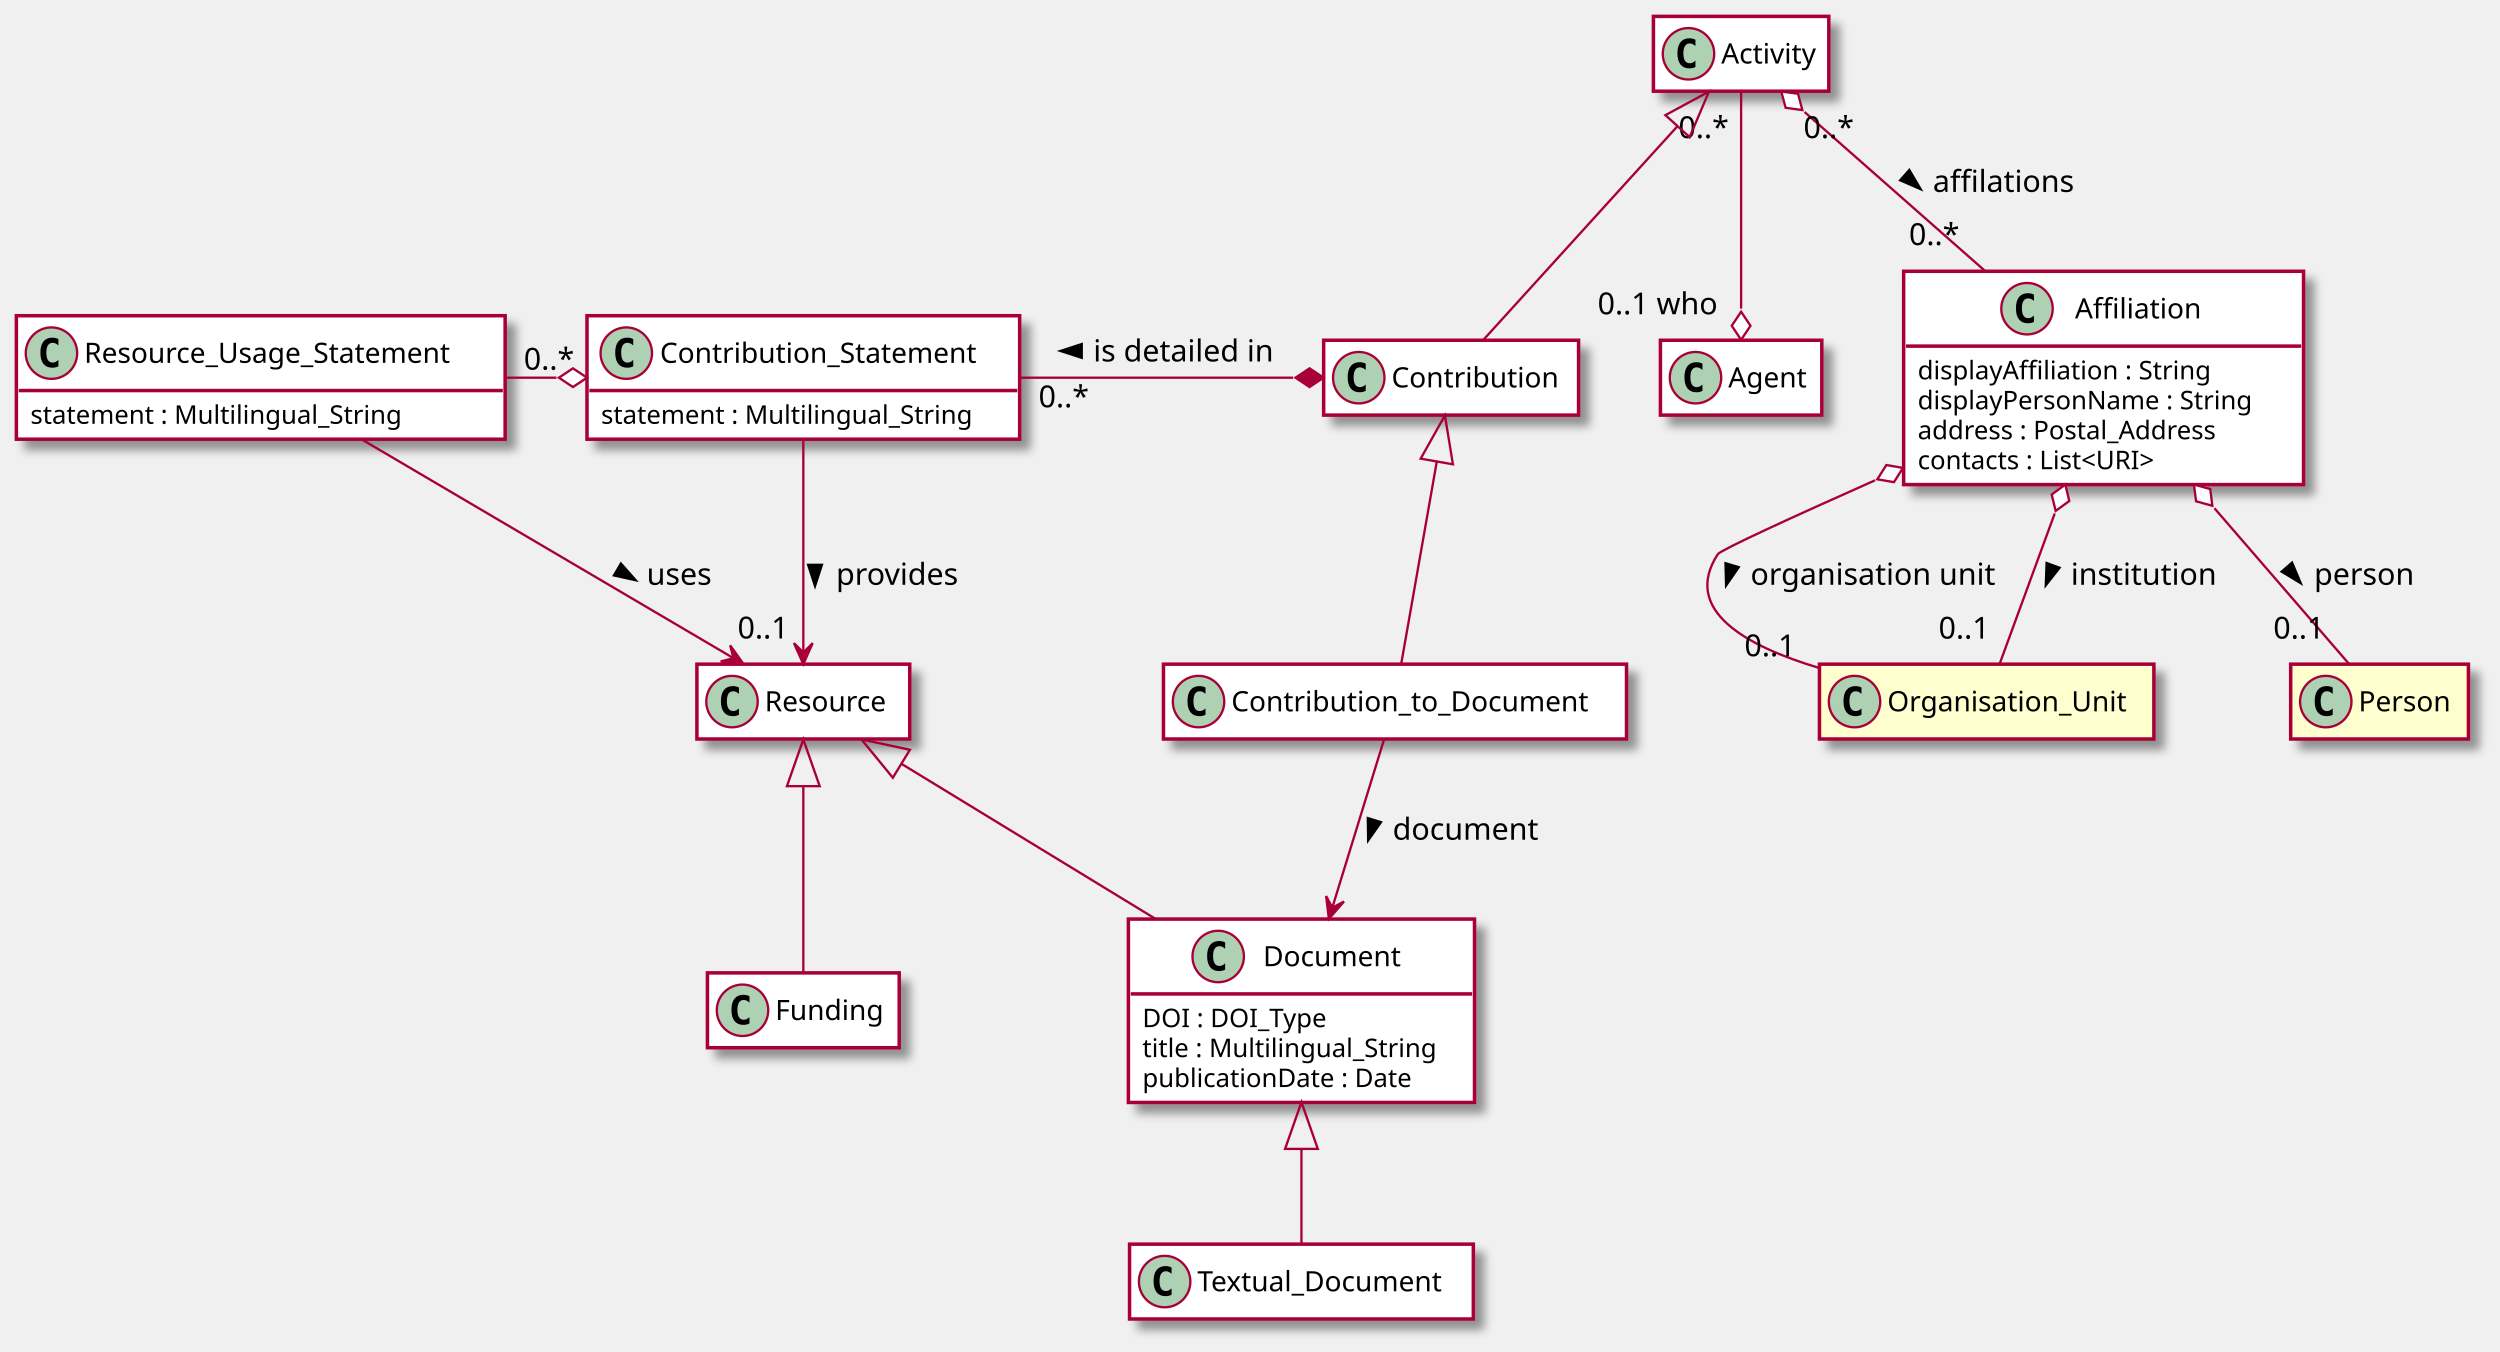
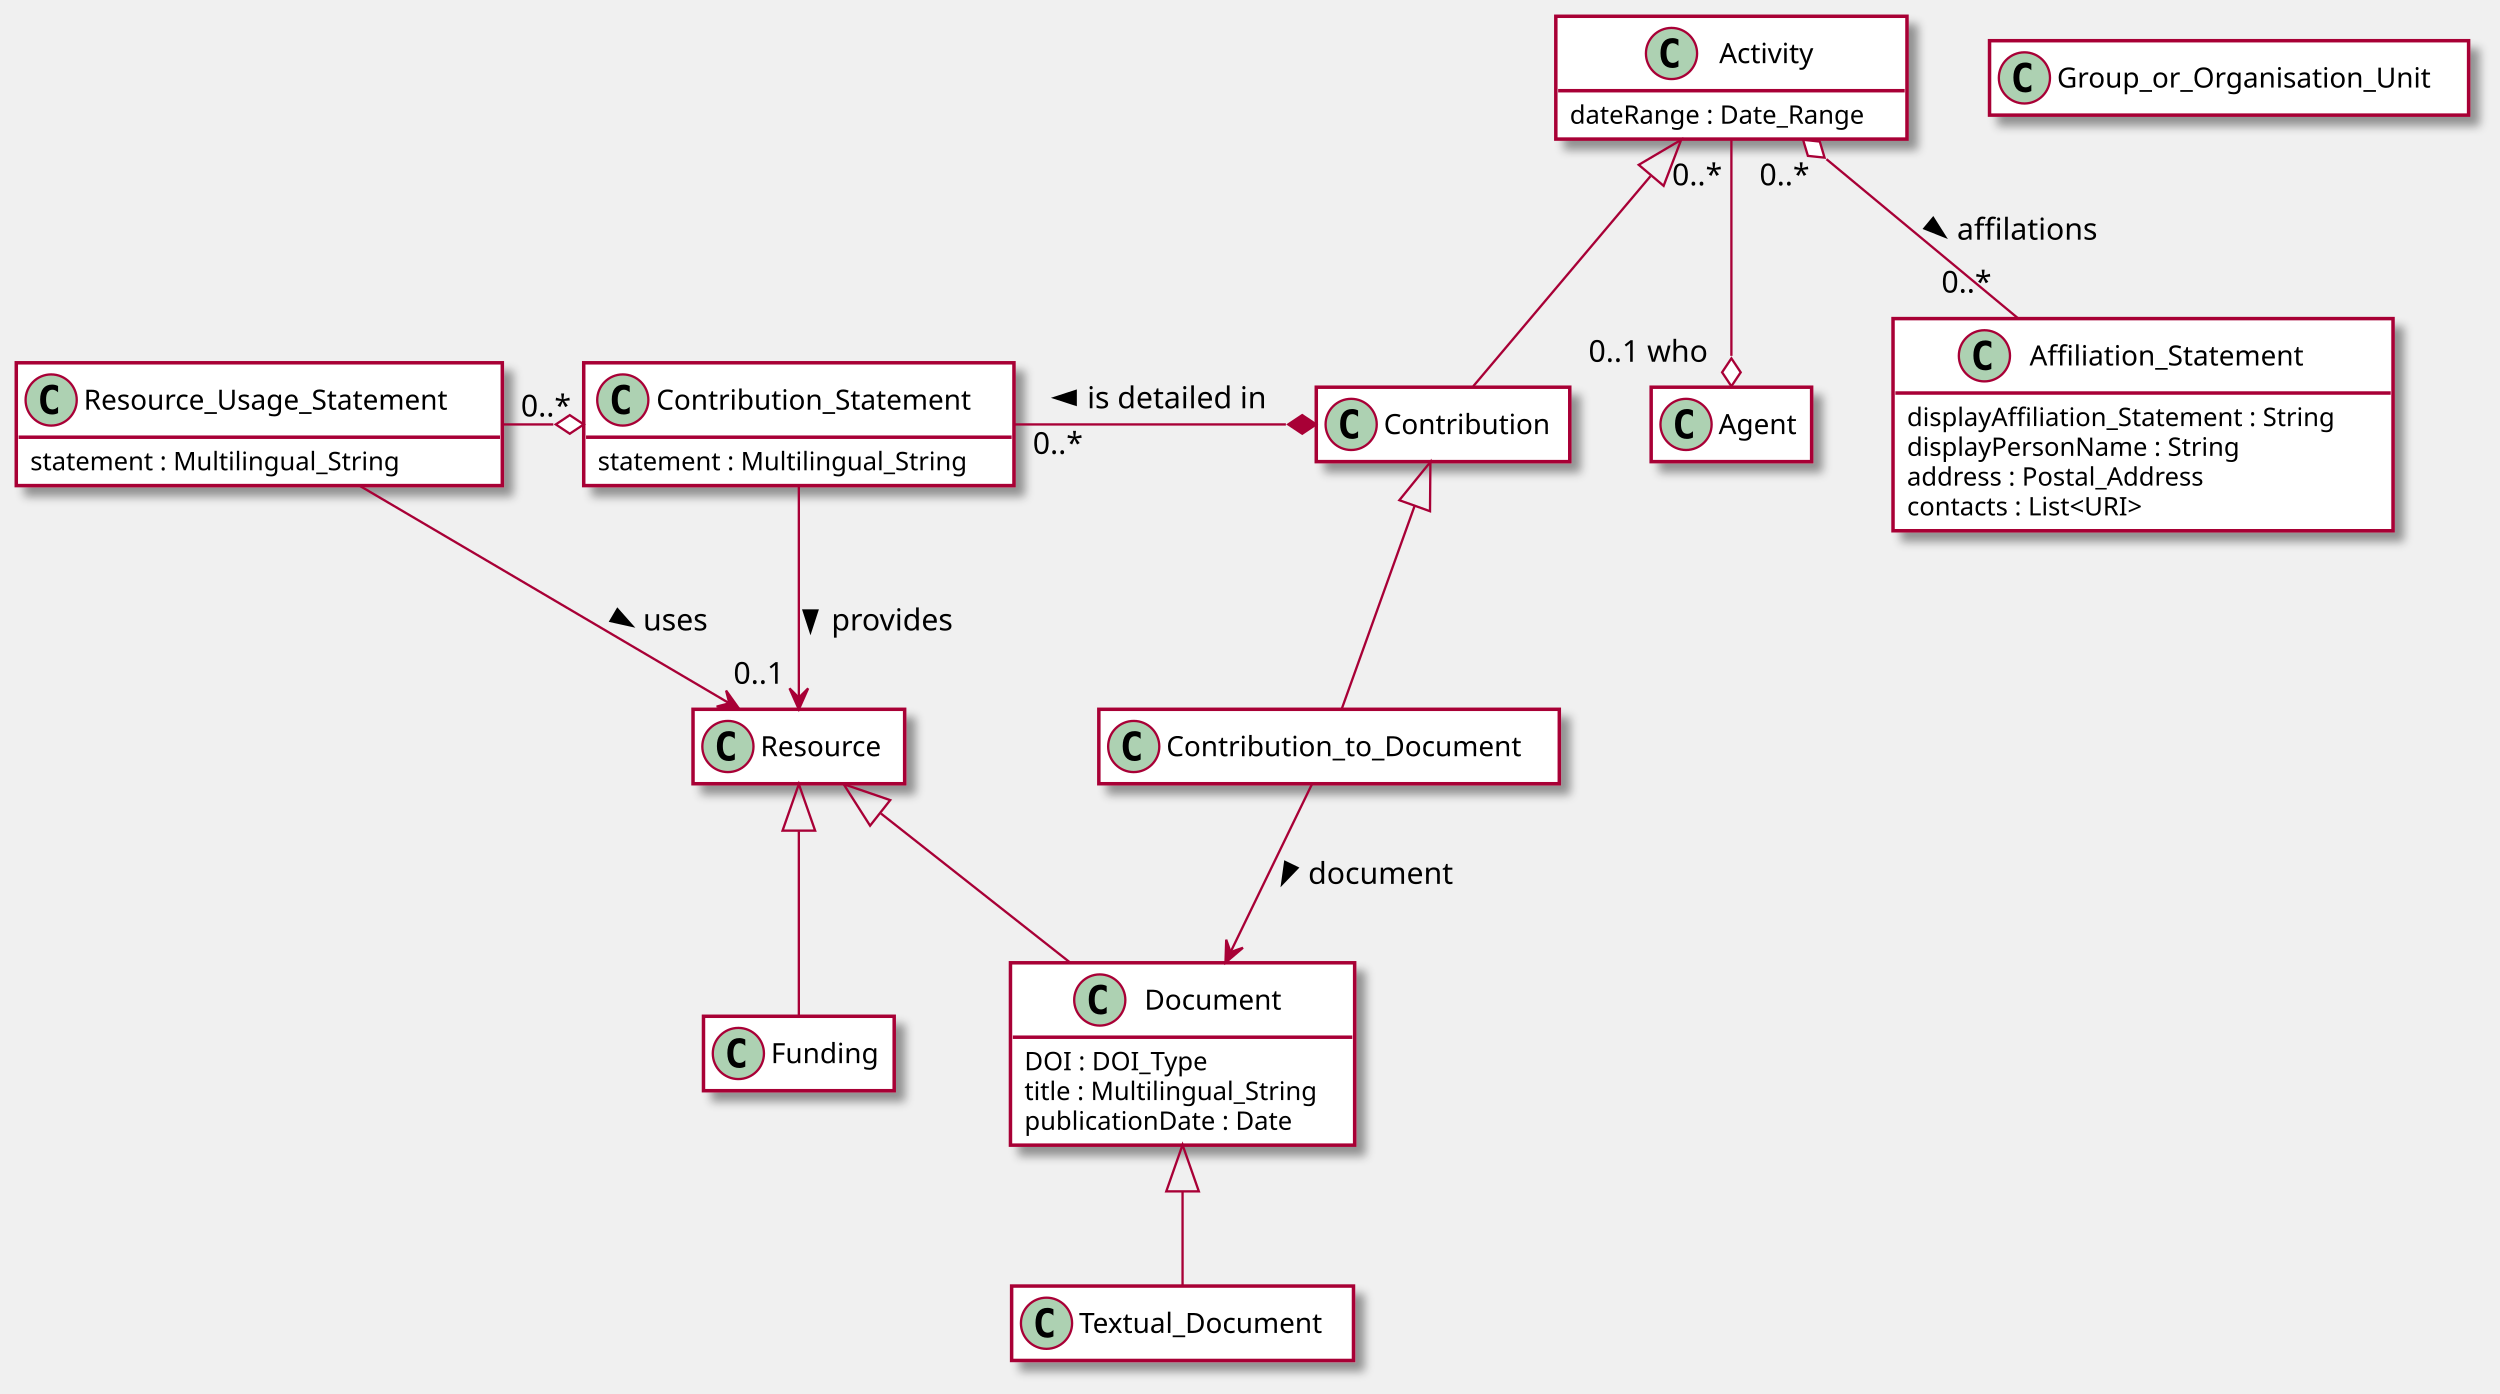
- <svg xmlns="http://www.w3.org/2000/svg" contentScriptType="application/ecmascript" contentStyleType="text/css" height="578px" preserveAspectRatio="none" style="width:1069px;height:578px;background:#FFFFFF;" version="1.1" viewBox="0 0 1069 578" width="1069px" zoomAndPan="magnify">
+ <svg xmlns="http://www.w3.org/2000/svg" contentScriptType="application/ecmascript" contentStyleType="text/css" height="599px" preserveAspectRatio="none" style="width:1075px;height:599px;background:#FFFFFF;" version="1.1" viewBox="0 0 1075 599" width="1075px" zoomAndPan="magnify">
  <defs>
-     <filter height="300%" id="f14zhiqucneotu" width="300%" x="-1" y="-1">
+     <filter height="300%" id="f16bsd3zdedjfv" width="300%" x="-1" y="-1">
      <feGaussianBlur result="blurOut" stdDeviation="2.0" />
      <feColorMatrix in="blurOut" result="blurOut2" type="matrix" values="0 0 0 0 0 0 0 0 0 0 0 0 0 0 0 0 0 0 .4 0" />
      <feOffset dx="4.0" dy="4.0" in="blurOut2" result="blurOut3" />
      <feBlend in="SourceGraphic" in2="blurOut3" mode="normal" />
    </filter>
  </defs>
  <g>
-     <rect codeLine="23" fill="#FFFFFF" filter="url(#f14zhiqucneotu)" height="32" id="Agent" style="stroke:#A80036;stroke-width:1.5;" width="69" x="710" y="145.5" />
-     <ellipse cx="725" cy="161.5" fill="#ADD1B2" rx="11" ry="11" style="stroke:#A80036;stroke-width:1.0;" />
-     <path d="M727.969,167.141 Q727.391,167.438 726.75,167.578 Q726.109,167.734 725.406,167.734 Q722.906,167.734 721.578,166.094 Q720.266,164.438 720.266,161.312 Q720.266,158.188 721.578,156.531 Q722.906,154.875 725.406,154.875 Q726.109,154.875 726.75,155.031 Q727.406,155.188 727.969,155.484 L727.969,158.203 Q727.344,157.625 726.75,157.359 Q726.156,157.078 725.531,157.078 Q724.188,157.078 723.5,158.156 Q722.812,159.219 722.812,161.312 Q722.812,163.406 723.5,164.484 Q724.188,165.547 725.531,165.547 Q726.156,165.547 726.75,165.281 Q727.344,165 727.969,164.422 L727.969,167.141 Z " fill="#000000" />
-     <text fill="#000000" font-family="sans-serif" font-size="12" lengthAdjust="spacing" textLength="37" x="739" y="165.654">Agent</text>
-     <rect codeLine="52" fill="#FFFFFF" filter="url(#f14zhiqucneotu)" height="32" id="Activity" style="stroke:#A80036;stroke-width:1.5;" width="75" x="707" y="7" />
-     <ellipse cx="722" cy="23" fill="#ADD1B2" rx="11" ry="11" style="stroke:#A80036;stroke-width:1.0;" />
-     <path d="M724.969,28.641 Q724.391,28.938 723.75,29.078 Q723.109,29.234 722.406,29.234 Q719.906,29.234 718.578,27.594 Q717.266,25.938 717.266,22.812 Q717.266,19.688 718.578,18.031 Q719.906,16.375 722.406,16.375 Q723.109,16.375 723.75,16.531 Q724.406,16.688 724.969,16.984 L724.969,19.703 Q724.344,19.125 723.75,18.859 Q723.156,18.578 722.531,18.578 Q721.188,18.578 720.5,19.656 Q719.812,20.719 719.812,22.812 Q719.812,24.906 720.5,25.984 Q721.188,27.047 722.531,27.047 Q723.156,27.047 723.75,26.781 Q724.344,26.5 724.969,25.922 L724.969,28.641 Z " fill="#000000" />
-     <text fill="#000000" font-family="sans-serif" font-size="12" lengthAdjust="spacing" textLength="43" x="736" y="27.154">Activity</text>
-     <rect codeLine="88" fill="#FFFFFF" filter="url(#f14zhiqucneotu)" height="32" id="Contribution" style="stroke:#A80036;stroke-width:1.5;" width="109" x="566" y="145.5" />
-     <ellipse cx="581" cy="161.5" fill="#ADD1B2" rx="11" ry="11" style="stroke:#A80036;stroke-width:1.0;" />
-     <path d="M583.969,167.141 Q583.391,167.438 582.75,167.578 Q582.109,167.734 581.406,167.734 Q578.906,167.734 577.578,166.094 Q576.266,164.438 576.266,161.312 Q576.266,158.188 577.578,156.531 Q578.906,154.875 581.406,154.875 Q582.109,154.875 582.75,155.031 Q583.406,155.188 583.969,155.484 L583.969,158.203 Q583.344,157.625 582.75,157.359 Q582.156,157.078 581.531,157.078 Q580.188,157.078 579.5,158.156 Q578.812,159.219 578.812,161.312 Q578.812,163.406 579.5,164.484 Q580.188,165.547 581.531,165.547 Q582.156,165.547 582.75,165.281 Q583.344,165 583.969,164.422 L583.969,167.141 Z " fill="#000000" />
-     <text fill="#000000" font-family="sans-serif" font-size="12" lengthAdjust="spacing" textLength="77" x="595" y="165.654">Contribution</text>
-     <rect codeLine="94" fill="#FFFFFF" filter="url(#f14zhiqucneotu)" height="52.805" id="Contribution_Statement" style="stroke:#A80036;stroke-width:1.5;" width="185" x="251" y="135" />
-     <ellipse cx="267.8" cy="151" fill="#ADD1B2" rx="11" ry="11" style="stroke:#A80036;stroke-width:1.0;" />
-     <path d="M270.769,156.641 Q270.191,156.938 269.55,157.078 Q268.909,157.234 268.206,157.234 Q265.706,157.234 264.378,155.594 Q263.066,153.938 263.066,150.812 Q263.066,147.688 264.378,146.031 Q265.706,144.375 268.206,144.375 Q268.909,144.375 269.55,144.531 Q270.206,144.688 270.769,144.984 L270.769,147.703 Q270.144,147.125 269.55,146.859 Q268.956,146.578 268.331,146.578 Q266.988,146.578 266.3,147.656 Q265.613,148.719 265.613,150.812 Q265.613,152.906 266.3,153.984 Q266.988,155.047 268.331,155.047 Q268.956,155.047 269.55,154.781 Q270.144,154.5 270.769,153.922 L270.769,156.641 Z " fill="#000000" />
-     <text fill="#000000" font-family="sans-serif" font-size="12" lengthAdjust="spacing" textLength="149" x="282.2" y="155.154">Contribution_Statement</text>
-     <line style="stroke:#A80036;stroke-width:1.5;" x1="252" x2="435" y1="167" y2="167" />
-     <text fill="#000000" font-family="sans-serif" font-size="11" lengthAdjust="spacing" textLength="173" x="257" y="181.21">statement : Multilingual_String</text>
-     <rect codeLine="98" fill="#FFFFFF" filter="url(#f14zhiqucneotu)" height="52.805" id="Resource_Usage_Statement" style="stroke:#A80036;stroke-width:1.5;" width="209" x="7" y="135" />
-     <ellipse cx="22" cy="151" fill="#ADD1B2" rx="11" ry="11" style="stroke:#A80036;stroke-width:1.0;" />
-     <path d="M24.969,156.641 Q24.391,156.938 23.75,157.078 Q23.109,157.234 22.406,157.234 Q19.906,157.234 18.578,155.594 Q17.266,153.938 17.266,150.812 Q17.266,147.688 18.578,146.031 Q19.906,144.375 22.406,144.375 Q23.109,144.375 23.75,144.531 Q24.406,144.688 24.969,144.984 L24.969,147.703 Q24.344,147.125 23.75,146.859 Q23.156,146.578 22.531,146.578 Q21.188,146.578 20.5,147.656 Q19.812,148.719 19.812,150.812 Q19.812,152.906 20.5,153.984 Q21.188,155.047 22.531,155.047 Q23.156,155.047 23.75,154.781 Q24.344,154.5 24.969,153.922 L24.969,156.641 Z " fill="#000000" />
-     <text fill="#000000" font-family="sans-serif" font-size="12" lengthAdjust="spacing" textLength="177" x="36" y="155.154">Resource_Usage_Statement</text>
-     <line style="stroke:#A80036;stroke-width:1.5;" x1="8" x2="215" y1="167" y2="167" />
-     <text fill="#000000" font-family="sans-serif" font-size="11" lengthAdjust="spacing" textLength="173" x="13" y="181.21">statement : Multilingual_String</text>
-     <rect codeLine="102" fill="#FFFFFF" filter="url(#f14zhiqucneotu)" height="32" id="Resource" style="stroke:#A80036;stroke-width:1.5;" width="91" x="298" y="284" />
-     <ellipse cx="313" cy="300" fill="#ADD1B2" rx="11" ry="11" style="stroke:#A80036;stroke-width:1.0;" />
-     <path d="M315.969,305.641 Q315.391,305.938 314.75,306.078 Q314.109,306.234 313.406,306.234 Q310.906,306.234 309.578,304.594 Q308.266,302.938 308.266,299.812 Q308.266,296.688 309.578,295.031 Q310.906,293.375 313.406,293.375 Q314.109,293.375 314.75,293.531 Q315.406,293.688 315.969,293.984 L315.969,296.703 Q315.344,296.125 314.75,295.859 Q314.156,295.578 313.531,295.578 Q312.188,295.578 311.5,296.656 Q310.812,297.719 310.812,299.812 Q310.812,301.906 311.5,302.984 Q312.188,304.047 313.531,304.047 Q314.156,304.047 314.75,303.781 Q315.344,303.5 315.969,302.922 L315.969,305.641 Z " fill="#000000" />
-     <text fill="#000000" font-family="sans-serif" font-size="12" lengthAdjust="spacing" textLength="59" x="327" y="304.154">Resource</text>
-     <rect codeLine="105" fill="#FFFFFF" filter="url(#f14zhiqucneotu)" height="32" id="Funding" style="stroke:#A80036;stroke-width:1.5;" width="82" x="302.5" y="416" />
-     <ellipse cx="317.5" cy="432" fill="#ADD1B2" rx="11" ry="11" style="stroke:#A80036;stroke-width:1.0;" />
-     <path d="M320.469,437.641 Q319.891,437.938 319.25,438.078 Q318.609,438.234 317.906,438.234 Q315.406,438.234 314.078,436.594 Q312.766,434.938 312.766,431.812 Q312.766,428.688 314.078,427.031 Q315.406,425.375 317.906,425.375 Q318.609,425.375 319.25,425.531 Q319.906,425.688 320.469,425.984 L320.469,428.703 Q319.844,428.125 319.25,427.859 Q318.656,427.578 318.031,427.578 Q316.688,427.578 316,428.656 Q315.312,429.719 315.312,431.812 Q315.312,433.906 316,434.984 Q316.688,436.047 318.031,436.047 Q318.656,436.047 319.25,435.781 Q319.844,435.5 320.469,434.922 L320.469,437.641 Z " fill="#000000" />
-     <text fill="#000000" font-family="sans-serif" font-size="12" lengthAdjust="spacing" textLength="50" x="331.5" y="436.154">Funding</text>
-     <rect codeLine="111" fill="#FFFFFF" filter="url(#f14zhiqucneotu)" height="32" id="Contribution_to_Document" style="stroke:#A80036;stroke-width:1.5;" width="198" x="497.5" y="284" />
-     <ellipse cx="512.5" cy="300" fill="#ADD1B2" rx="11" ry="11" style="stroke:#A80036;stroke-width:1.0;" />
-     <path d="M515.469,305.641 Q514.891,305.938 514.25,306.078 Q513.609,306.234 512.906,306.234 Q510.406,306.234 509.078,304.594 Q507.766,302.938 507.766,299.812 Q507.766,296.688 509.078,295.031 Q510.406,293.375 512.906,293.375 Q513.609,293.375 514.25,293.531 Q514.906,293.688 515.469,293.984 L515.469,296.703 Q514.844,296.125 514.25,295.859 Q513.656,295.578 513.031,295.578 Q511.688,295.578 511,296.656 Q510.312,297.719 510.312,299.812 Q510.312,301.906 511,302.984 Q511.688,304.047 513.031,304.047 Q513.656,304.047 514.25,303.781 Q514.844,303.5 515.469,302.922 L515.469,305.641 Z " fill="#000000" />
-     <text fill="#000000" font-family="sans-serif" font-size="12" lengthAdjust="spacing" textLength="166" x="526.5" y="304.154">Contribution_to_Document</text>
-     <rect codeLine="8" fill="#FFFFFF" filter="url(#f14zhiqucneotu)" height="78.414" id="Document" style="stroke:#A80036;stroke-width:1.5;" width="148" x="482.5" y="393" />
-     <ellipse cx="520.9" cy="409" fill="#ADD1B2" rx="11" ry="11" style="stroke:#A80036;stroke-width:1.0;" />
-     <path d="M523.869,414.641 Q523.291,414.938 522.65,415.078 Q522.009,415.234 521.306,415.234 Q518.806,415.234 517.478,413.594 Q516.166,411.938 516.166,408.812 Q516.166,405.688 517.478,404.031 Q518.806,402.375 521.306,402.375 Q522.009,402.375 522.65,402.531 Q523.306,402.688 523.869,402.984 L523.869,405.703 Q523.244,405.125 522.65,404.859 Q522.056,404.578 521.431,404.578 Q520.087,404.578 519.4,405.656 Q518.712,406.719 518.712,408.812 Q518.712,410.906 519.4,411.984 Q520.087,413.047 521.431,413.047 Q522.056,413.047 522.65,412.781 Q523.244,412.5 523.869,411.922 L523.869,414.641 Z " fill="#000000" />
-     <text fill="#000000" font-family="sans-serif" font-size="12" lengthAdjust="spacing" textLength="64" x="540.1" y="413.154">Document</text>
-     <line style="stroke:#A80036;stroke-width:1.5;" x1="483.5" x2="629.5" y1="425" y2="425" />
-     <text fill="#000000" font-family="sans-serif" font-size="11" lengthAdjust="spacing" textLength="85" x="488.5" y="439.21">DOI : DOI_Type</text>
-     <text fill="#000000" font-family="sans-serif" font-size="11" lengthAdjust="spacing" textLength="136" x="488.5" y="452.015">title : Multilingual_String</text>
-     <text fill="#000000" font-family="sans-serif" font-size="11" lengthAdjust="spacing" textLength="125" x="488.5" y="464.82">publicationDate : Date</text>
-     <rect codeLine="135" fill="#FFFFFF" filter="url(#f14zhiqucneotu)" height="91.219" id="Affiliation" style="stroke:#A80036;stroke-width:1.5;" width="171" x="814" y="116" />
-     <ellipse cx="866.75" cy="132" fill="#ADD1B2" rx="11" ry="11" style="stroke:#A80036;stroke-width:1.0;" />
-     <path d="M869.719,137.641 Q869.141,137.938 868.5,138.078 Q867.859,138.234 867.156,138.234 Q864.656,138.234 863.328,136.594 Q862.016,134.938 862.016,131.812 Q862.016,128.688 863.328,127.031 Q864.656,125.375 867.156,125.375 Q867.859,125.375 868.5,125.531 Q869.156,125.688 869.719,125.984 L869.719,128.703 Q869.094,128.125 868.5,127.859 Q867.906,127.578 867.281,127.578 Q865.938,127.578 865.25,128.656 Q864.562,129.719 864.562,131.812 Q864.562,133.906 865.25,134.984 Q865.938,136.047 867.281,136.047 Q867.906,136.047 868.5,135.781 Q869.094,135.5 869.719,134.922 L869.719,137.641 Z " fill="#000000" />
-     <text fill="#000000" font-family="sans-serif" font-size="12" lengthAdjust="spacing" textLength="57" x="887.25" y="136.154">Affiliation</text>
-     <line style="stroke:#A80036;stroke-width:1.5;" x1="815" x2="984" y1="148" y2="148" />
-     <text fill="#000000" font-family="sans-serif" font-size="11" lengthAdjust="spacing" textLength="138" x="820" y="162.21">displayAffiliation : String</text>
-     <text fill="#000000" font-family="sans-serif" font-size="11" lengthAdjust="spacing" textLength="159" x="820" y="175.015">displayPersonName : String</text>
-     <text fill="#000000" font-family="sans-serif" font-size="11" lengthAdjust="spacing" textLength="147" x="820" y="187.82">address : Postal_Address</text>
-     <text fill="#000000" font-family="sans-serif" font-size="11" lengthAdjust="spacing" textLength="116" x="820" y="200.625">contacts : List&lt;URI&gt;</text>
-     <rect fill="#FEFECE" filter="url(#f14zhiqucneotu)" height="32" id="Organisation_Unit" style="stroke:#A80036;stroke-width:1.5;" width="143" x="778" y="284" />
-     <ellipse cx="793" cy="300" fill="#ADD1B2" rx="11" ry="11" style="stroke:#A80036;stroke-width:1.0;" />
-     <path d="M795.969,305.641 Q795.391,305.938 794.75,306.078 Q794.109,306.234 793.406,306.234 Q790.906,306.234 789.578,304.594 Q788.266,302.938 788.266,299.812 Q788.266,296.688 789.578,295.031 Q790.906,293.375 793.406,293.375 Q794.109,293.375 794.75,293.531 Q795.406,293.688 795.969,293.984 L795.969,296.703 Q795.344,296.125 794.75,295.859 Q794.156,295.578 793.531,295.578 Q792.188,295.578 791.5,296.656 Q790.812,297.719 790.812,299.812 Q790.812,301.906 791.5,302.984 Q792.188,304.047 793.531,304.047 Q794.156,304.047 794.75,303.781 Q795.344,303.5 795.969,302.922 L795.969,305.641 Z " fill="#000000" />
-     <text fill="#000000" font-family="sans-serif" font-size="12" lengthAdjust="spacing" textLength="111" x="807" y="304.154">Organisation_Unit</text>
-     <rect fill="#FEFECE" filter="url(#f14zhiqucneotu)" height="32" id="Person" style="stroke:#A80036;stroke-width:1.5;" width="76" x="979.5" y="284" />
-     <ellipse cx="994.5" cy="300" fill="#ADD1B2" rx="11" ry="11" style="stroke:#A80036;stroke-width:1.0;" />
-     <path d="M997.469,305.641 Q996.891,305.938 996.25,306.078 Q995.609,306.234 994.906,306.234 Q992.406,306.234 991.078,304.594 Q989.766,302.938 989.766,299.812 Q989.766,296.688 991.078,295.031 Q992.406,293.375 994.906,293.375 Q995.609,293.375 996.25,293.531 Q996.906,293.688 997.469,293.984 L997.469,296.703 Q996.844,296.125 996.25,295.859 Q995.656,295.578 995.031,295.578 Q993.688,295.578 993,296.656 Q992.312,297.719 992.312,299.812 Q992.312,301.906 993,302.984 Q993.688,304.047 995.031,304.047 Q995.656,304.047 996.25,303.781 Q996.844,303.5 997.469,302.922 L997.469,305.641 Z " fill="#000000" />
-     <text fill="#000000" font-family="sans-serif" font-size="12" lengthAdjust="spacing" textLength="44" x="1008.5" y="304.154">Person</text>
-     <rect codeLine="13" fill="#FFFFFF" filter="url(#f14zhiqucneotu)" height="32" id="Textual_Document" style="stroke:#A80036;stroke-width:1.5;" width="147" x="483" y="532" />
-     <ellipse cx="498" cy="548" fill="#ADD1B2" rx="11" ry="11" style="stroke:#A80036;stroke-width:1.0;" />
-     <path d="M500.969,553.641 Q500.391,553.938 499.75,554.078 Q499.109,554.234 498.406,554.234 Q495.906,554.234 494.578,552.594 Q493.266,550.938 493.266,547.812 Q493.266,544.688 494.578,543.031 Q495.906,541.375 498.406,541.375 Q499.109,541.375 499.75,541.531 Q500.406,541.688 500.969,541.984 L500.969,544.703 Q500.344,544.125 499.75,543.859 Q499.156,543.578 498.531,543.578 Q497.188,543.578 496.5,544.656 Q495.812,545.719 495.812,547.812 Q495.812,549.906 496.5,550.984 Q497.188,552.047 498.531,552.047 Q499.156,552.047 499.75,551.781 Q500.344,551.5 500.969,550.922 L500.969,553.641 Z " fill="#000000" />
-     <text fill="#000000" font-family="sans-serif" font-size="12" lengthAdjust="spacing" textLength="115" x="512" y="552.154">Textual_Document</text>
-     <path codeLine="269" d="M744.5,39.13 C744.5,61.47 744.5,103.69 744.5,131.97 " fill="none" id="Activity-to-Agent" style="stroke:#A80036;stroke-width:1.0;" />
-     <polygon fill="#FFFFFF" points="744.5,145.3,748.5,139.3,744.5,133.3,740.5,139.3,744.5,145.3" style="stroke:#A80036;stroke-width:1.0;" />
-     <text fill="#000000" font-family="sans-serif" font-size="13" lengthAdjust="spacing" textLength="23" x="717.691" y="59.046">0..*</text>
-     <text fill="#000000" font-family="sans-serif" font-size="13" lengthAdjust="spacing" textLength="53" x="683.138" y="134.391">0..1 who</text>
-     <path codeLine="261" d="M436.12,161.5 C474.33,161.5 517.8,161.5 552.93,161.5 " fill="none" id="Contribution_Statement-to-Contribution" style="stroke:#A80036;stroke-width:1.0;" />
-     <polygon fill="#A80036" points="565.95,161.5,559.95,157.5,553.95,161.5,559.95,165.5,565.95,161.5" style="stroke:#A80036;stroke-width:1.0;" />
-     <polygon fill="#000000" points="453.5,150.066,462.545,153.005,462.545,147.127,453.5,150.066" style="stroke:#000000;stroke-width:1.0;" />
-     <text fill="#000000" font-family="sans-serif" font-size="13" lengthAdjust="spacing" textLength="80" x="467.5" y="154.567">is detailed in</text>
-     <text fill="#000000" font-family="sans-serif" font-size="13" lengthAdjust="spacing" textLength="23" x="444.092" y="174.154">0..*</text>
-     <path codeLine="301" d="M717.23,54.02 C691.6,82.23 654.27,123.33 634.31,145.3 " fill="none" id="Activity-backto-Contribution" style="stroke:#A80036;stroke-width:1.0;" />
-     <polygon fill="none" points="712.13,49.23,730.76,39.13,722.49,58.64,712.13,49.23" style="stroke:#A80036;stroke-width:1.0;" />
-     <path codeLine="321" d="M343.5,188.17 C343.5,214.45 343.5,254.75 343.5,278.83 " fill="none" id="Contribution_Statement-to-Resource" style="stroke:#A80036;stroke-width:1.0;" />
-     <polygon fill="#A80036" points="343.5,284,347.5,275,343.5,279,339.5,275,343.5,284" style="stroke:#A80036;stroke-width:1.0;" />
-     <polygon fill="#000000" points="348.5,250.566,351.439,241.521,345.561,241.521,348.5,250.566" style="stroke:#000000;stroke-width:1.0;" />
-     <text fill="#000000" font-family="sans-serif" font-size="13" lengthAdjust="spacing" textLength="54" x="357.5" y="250.067">provides</text>
-     <text fill="#000000" font-family="sans-serif" font-size="13" lengthAdjust="spacing" textLength="24" x="315.375" y="273.012">0..1</text>
-     <path codeLine="322" d="M154.87,188.01 C200.99,215.15 272.76,257.38 313.17,281.16 " fill="none" id="Resource_Usage_Statement-to-Resource" style="stroke:#A80036;stroke-width:1.0;" />
-     <polygon fill="#A80036" points="317.94,283.96,312.218,275.944,313.632,281.421,308.156,282.836,317.94,283.96" style="stroke:#A80036;stroke-width:1.0;" />
-     <polygon fill="#000000" points="271.809,248.102,265.504,240.982,262.523,246.048,271.809,248.102" style="stroke:#000000;stroke-width:1.0;" />
-     <text fill="#000000" font-family="sans-serif" font-size="13" lengthAdjust="spacing" textLength="30" x="276.5" y="250.067">uses</text>
-     <path codeLine="323" d="M216.17,161.5 C223.43,161.5 230.68,161.5 237.93,161.5 " fill="none" id="Resource_Usage_Statement-to-Contribution_Statement" style="stroke:#A80036;stroke-width:1.0;" />
-     <polygon fill="#FFFFFF" points="250.99,161.5,244.99,157.5,238.99,161.5,244.99,165.5,250.99,161.5" style="stroke:#A80036;stroke-width:1.0;" />
-     <text fill="#000000" font-family="sans-serif" font-size="13" lengthAdjust="spacing" textLength="23" x="223.975" y="158.074">0..*</text>
-     <path codeLine="324" d="M343.5,336.42 C343.5,362.48 343.5,396.6 343.5,415.93 " fill="none" id="Resource-backto-Funding" style="stroke:#A80036;stroke-width:1.0;" />
-     <polygon fill="none" points="336.5,336.17,343.5,316.17,350.5,336.17,336.5,336.17" style="stroke:#A80036;stroke-width:1.0;" />
-     <path codeLine="265" d="M591.83,316.17 C586.44,333.69 577.34,363.27 569.72,388.03 " fill="none" id="Contribution_to_Document-to-Document" style="stroke:#A80036;stroke-width:1.0;" />
-     <polygon fill="#A80036" points="568.22,392.91,574.695,385.488,569.693,388.132,567.05,383.131,568.22,392.91" style="stroke:#A80036;stroke-width:1.0;" />
-     <polygon fill="#000000" points="585.03,359.345,590.499,351.565,584.881,349.836,585.03,359.345" style="stroke:#000000;stroke-width:1.0;" />
-     <text fill="#000000" font-family="sans-serif" font-size="13" lengthAdjust="spacing" textLength="65" x="595.5" y="359.067">document</text>
-     <path codeLine="281" d="M614.37,197.38 C609.46,225.28 602.82,263.06 599.17,283.8 " fill="none" id="Contribution-backto-Contribution_to_Document" style="stroke:#A80036;stroke-width:1.0;" />
-     <polygon fill="none" points="607.48,196.12,617.84,177.63,621.27,198.54,607.48,196.12" style="stroke:#A80036;stroke-width:1.0;" />
-     <path codeLine="248" d="M801.76,205.38 C766.84,220.93 735.68,235.17 734.5,237 C719.12,260.82 746.18,276.16 777.9,285.62 " fill="none" id="Affiliation-backto-Organisation_Unit" style="stroke:#A80036;stroke-width:1.0;" />
-     <polygon fill="#FFFFFF" points="813.71,200.08,806.604,198.856,802.74,204.945,809.847,206.169,813.71,200.08" style="stroke:#A80036;stroke-width:1.0;" />
-     <polygon fill="#000000" points="738.075,250.359,743.47,242.527,737.836,240.851,738.075,250.359" style="stroke:#000000;stroke-width:1.0;" />
-     <text fill="#000000" font-family="sans-serif" font-size="13" lengthAdjust="spacing" textLength="107" x="748.5" y="250.067">organisation unit</text>
-     <text fill="#000000" font-family="sans-serif" font-size="13" lengthAdjust="spacing" textLength="24" x="745.932" y="280.608">0..1</text>
-     <path codeLine="252" d="M878.59,219.58 C870.01,243.01 860.77,268.24 855.06,283.83 " fill="none" id="Affiliation-backto-Organisation_Unit-1" style="stroke:#A80036;stroke-width:1.0;" />
-     <polygon fill="#FFFFFF" points="883.13,207.2,877.311,211.459,879.005,218.469,884.824,214.209,883.13,207.2" style="stroke:#A80036;stroke-width:1.0;" />
-     <polygon fill="#000000" points="874.781,250.262,880.651,242.779,875.131,240.757,874.781,250.262" style="stroke:#000000;stroke-width:1.0;" />
-     <text fill="#000000" font-family="sans-serif" font-size="13" lengthAdjust="spacing" textLength="63" x="885.5" y="250.067">institution</text>
-     <text fill="#000000" font-family="sans-serif" font-size="13" lengthAdjust="spacing" textLength="24" x="828.927" y="273.078">0..1</text>
-     <path codeLine="253" d="M946.89,217.32 C967.68,241.37 990.48,267.74 1004.39,283.83 " fill="none" id="Affiliation-backto-Person" style="stroke:#A80036;stroke-width:1.0;" />
-     <polygon fill="#FFFFFF" points="938.14,207.2,939.045,214.354,945.997,216.27,945.092,209.116,938.14,207.2" style="stroke:#A80036;stroke-width:1.0;" />
-     <polygon fill="#000000" points="983.77,249.349,980.078,240.584,975.631,244.428,983.77,249.349" style="stroke:#000000;stroke-width:1.0;" />
-     <text fill="#000000" font-family="sans-serif" font-size="13" lengthAdjust="spacing" textLength="44" x="989.5" y="250.067">person</text>
-     <text fill="#000000" font-family="sans-serif" font-size="13" lengthAdjust="spacing" textLength="24" x="972.072" y="273.078">0..1</text>
-     <path codeLine="257" d="M771.63,47.89 C792.9,66.62 823.1,93.22 848.81,115.86 " fill="none" id="Activity-backto-Affiliation" style="stroke:#A80036;stroke-width:1.0;" />
-     <polygon fill="#FFFFFF" points="761.68,39.13,763.542,46.097,770.689,47.057,768.827,40.091,761.68,39.13" style="stroke:#A80036;stroke-width:1.0;" />
-     <polygon fill="#000000" points="821.252,80.871,816.407,72.687,812.522,77.099,821.252,80.871" style="stroke:#000000;stroke-width:1.0;" />
-     <text fill="#000000" font-family="sans-serif" font-size="13" lengthAdjust="spacing" textLength="61" x="826.5" y="82.067">affilations</text>
-     <text fill="#000000" font-family="sans-serif" font-size="13" lengthAdjust="spacing" textLength="23" x="771.18" y="59.046">0..*</text>
-     <text fill="#000000" font-family="sans-serif" font-size="13" lengthAdjust="spacing" textLength="23" x="816.287" y="104.783">0..*</text>
-     <path codeLine="362" d="M385.52,326.65 C416.5,345.55 459.14,371.58 494.09,392.91 " fill="none" id="Resource-backto-Document" style="stroke:#A80036;stroke-width:1.0;" />
-     <polygon fill="none" points="381.78,332.56,368.35,316.17,389.07,320.61,381.78,332.56" style="stroke:#A80036;stroke-width:1.0;" />
-     <path codeLine="363" d="M556.5,491.38 C556.5,506.35 556.5,521.19 556.5,531.77 " fill="none" id="Document-backto-Textual_Document" style="stroke:#A80036;stroke-width:1.0;" />
-     <polygon fill="none" points="549.5,491.28,556.5,471.28,563.5,491.28,549.5,491.28" style="stroke:#A80036;stroke-width:1.0;" />
+     <rect codeLine="23" fill="#FFFFFF" filter="url(#f16bsd3zdedjfv)" height="32" id="Agent" style="stroke:#A80036;stroke-width:1.5;" width="69" x="710" y="166.5" />
+     <ellipse cx="725" cy="182.5" fill="#ADD1B2" rx="11" ry="11" style="stroke:#A80036;stroke-width:1.0;" />
+     <path d="M727.969,188.141 Q727.391,188.438 726.75,188.578 Q726.109,188.734 725.406,188.734 Q722.906,188.734 721.578,187.094 Q720.266,185.438 720.266,182.312 Q720.266,179.188 721.578,177.531 Q722.906,175.875 725.406,175.875 Q726.109,175.875 726.75,176.031 Q727.406,176.188 727.969,176.484 L727.969,179.203 Q727.344,178.625 726.75,178.359 Q726.156,178.078 725.531,178.078 Q724.188,178.078 723.5,179.156 Q722.812,180.219 722.812,182.312 Q722.812,184.406 723.5,185.484 Q724.188,186.547 725.531,186.547 Q726.156,186.547 726.75,186.281 Q727.344,186 727.969,185.422 L727.969,188.141 Z " fill="#000000" />
+     <text fill="#000000" font-family="sans-serif" font-size="12" lengthAdjust="spacing" textLength="37" x="739" y="186.654">Agent</text>
+     <rect codeLine="25" fill="#FFFFFF" filter="url(#f16bsd3zdedjfv)" height="32" id="Group_or_Organisation_Unit" style="stroke:#A80036;stroke-width:1.5;" width="206" x="855.5" y="17.5" />
+     <ellipse cx="870.5" cy="33.5" fill="#ADD1B2" rx="11" ry="11" style="stroke:#A80036;stroke-width:1.0;" />
+     <path d="M873.469,39.141 Q872.891,39.438 872.25,39.578 Q871.609,39.734 870.906,39.734 Q868.406,39.734 867.078,38.094 Q865.766,36.438 865.766,33.312 Q865.766,30.188 867.078,28.531 Q868.406,26.875 870.906,26.875 Q871.609,26.875 872.25,27.031 Q872.906,27.188 873.469,27.484 L873.469,30.203 Q872.844,29.625 872.25,29.359 Q871.656,29.078 871.031,29.078 Q869.688,29.078 869,30.156 Q868.312,31.219 868.312,33.312 Q868.312,35.406 869,36.484 Q869.688,37.547 871.031,37.547 Q871.656,37.547 872.25,37.281 Q872.844,37 873.469,36.422 L873.469,39.141 Z " fill="#000000" />
+     <text fill="#000000" font-family="sans-serif" font-size="12" lengthAdjust="spacing" textLength="174" x="884.5" y="37.654">Group_or_Organisation_Unit</text>
+     <rect codeLine="54" fill="#FFFFFF" filter="url(#f16bsd3zdedjfv)" height="52.805" id="Activity" style="stroke:#A80036;stroke-width:1.5;" width="151" x="669" y="7" />
+     <ellipse cx="718.75" cy="23" fill="#ADD1B2" rx="11" ry="11" style="stroke:#A80036;stroke-width:1.0;" />
+     <path d="M721.719,28.641 Q721.141,28.938 720.5,29.078 Q719.859,29.234 719.156,29.234 Q716.656,29.234 715.328,27.594 Q714.016,25.938 714.016,22.812 Q714.016,19.688 715.328,18.031 Q716.656,16.375 719.156,16.375 Q719.859,16.375 720.5,16.531 Q721.156,16.688 721.719,16.984 L721.719,19.703 Q721.094,19.125 720.5,18.859 Q719.906,18.578 719.281,18.578 Q717.938,18.578 717.25,19.656 Q716.562,20.719 716.562,22.812 Q716.562,24.906 717.25,25.984 Q717.938,27.047 719.281,27.047 Q719.906,27.047 720.5,26.781 Q721.094,26.5 721.719,25.922 L721.719,28.641 Z " fill="#000000" />
+     <text fill="#000000" font-family="sans-serif" font-size="12" lengthAdjust="spacing" textLength="43" x="739.25" y="27.154">Activity</text>
+     <line style="stroke:#A80036;stroke-width:1.5;" x1="670" x2="819" y1="39" y2="39" />
+     <text fill="#000000" font-family="sans-serif" font-size="11" lengthAdjust="spacing" textLength="139" x="675" y="53.21">dateRange : Date_Range</text>
+     <rect codeLine="91" fill="#FFFFFF" filter="url(#f16bsd3zdedjfv)" height="32" id="Contribution" style="stroke:#A80036;stroke-width:1.5;" width="109" x="566" y="166.5" />
+     <ellipse cx="581" cy="182.5" fill="#ADD1B2" rx="11" ry="11" style="stroke:#A80036;stroke-width:1.0;" />
+     <path d="M583.969,188.141 Q583.391,188.438 582.75,188.578 Q582.109,188.734 581.406,188.734 Q578.906,188.734 577.578,187.094 Q576.266,185.438 576.266,182.312 Q576.266,179.188 577.578,177.531 Q578.906,175.875 581.406,175.875 Q582.109,175.875 582.75,176.031 Q583.406,176.188 583.969,176.484 L583.969,179.203 Q583.344,178.625 582.75,178.359 Q582.156,178.078 581.531,178.078 Q580.188,178.078 579.5,179.156 Q578.812,180.219 578.812,182.312 Q578.812,184.406 579.5,185.484 Q580.188,186.547 581.531,186.547 Q582.156,186.547 582.75,186.281 Q583.344,186 583.969,185.422 L583.969,188.141 Z " fill="#000000" />
+     <text fill="#000000" font-family="sans-serif" font-size="12" lengthAdjust="spacing" textLength="77" x="595" y="186.654">Contribution</text>
+     <rect codeLine="97" fill="#FFFFFF" filter="url(#f16bsd3zdedjfv)" height="52.805" id="Contribution_Statement" style="stroke:#A80036;stroke-width:1.5;" width="185" x="251" y="156" />
+     <ellipse cx="267.8" cy="172" fill="#ADD1B2" rx="11" ry="11" style="stroke:#A80036;stroke-width:1.0;" />
+     <path d="M270.769,177.641 Q270.191,177.938 269.55,178.078 Q268.909,178.234 268.206,178.234 Q265.706,178.234 264.378,176.594 Q263.066,174.938 263.066,171.812 Q263.066,168.688 264.378,167.031 Q265.706,165.375 268.206,165.375 Q268.909,165.375 269.55,165.531 Q270.206,165.688 270.769,165.984 L270.769,168.703 Q270.144,168.125 269.55,167.859 Q268.956,167.578 268.331,167.578 Q266.988,167.578 266.3,168.656 Q265.613,169.719 265.613,171.812 Q265.613,173.906 266.3,174.984 Q266.988,176.047 268.331,176.047 Q268.956,176.047 269.55,175.781 Q270.144,175.5 270.769,174.922 L270.769,177.641 Z " fill="#000000" />
+     <text fill="#000000" font-family="sans-serif" font-size="12" lengthAdjust="spacing" textLength="149" x="282.2" y="176.154">Contribution_Statement</text>
+     <line style="stroke:#A80036;stroke-width:1.5;" x1="252" x2="435" y1="188" y2="188" />
+     <text fill="#000000" font-family="sans-serif" font-size="11" lengthAdjust="spacing" textLength="173" x="257" y="202.21">statement : Multilingual_String</text>
+     <rect codeLine="101" fill="#FFFFFF" filter="url(#f16bsd3zdedjfv)" height="52.805" id="Resource_Usage_Statement" style="stroke:#A80036;stroke-width:1.5;" width="209" x="7" y="156" />
+     <ellipse cx="22" cy="172" fill="#ADD1B2" rx="11" ry="11" style="stroke:#A80036;stroke-width:1.0;" />
+     <path d="M24.969,177.641 Q24.391,177.938 23.75,178.078 Q23.109,178.234 22.406,178.234 Q19.906,178.234 18.578,176.594 Q17.266,174.938 17.266,171.812 Q17.266,168.688 18.578,167.031 Q19.906,165.375 22.406,165.375 Q23.109,165.375 23.75,165.531 Q24.406,165.688 24.969,165.984 L24.969,168.703 Q24.344,168.125 23.75,167.859 Q23.156,167.578 22.531,167.578 Q21.188,167.578 20.5,168.656 Q19.812,169.719 19.812,171.812 Q19.812,173.906 20.5,174.984 Q21.188,176.047 22.531,176.047 Q23.156,176.047 23.75,175.781 Q24.344,175.5 24.969,174.922 L24.969,177.641 Z " fill="#000000" />
+     <text fill="#000000" font-family="sans-serif" font-size="12" lengthAdjust="spacing" textLength="177" x="36" y="176.154">Resource_Usage_Statement</text>
+     <line style="stroke:#A80036;stroke-width:1.5;" x1="8" x2="215" y1="188" y2="188" />
+     <text fill="#000000" font-family="sans-serif" font-size="11" lengthAdjust="spacing" textLength="173" x="13" y="202.21">statement : Multilingual_String</text>
+     <rect codeLine="105" fill="#FFFFFF" filter="url(#f16bsd3zdedjfv)" height="32" id="Resource" style="stroke:#A80036;stroke-width:1.5;" width="91" x="298" y="305" />
+     <ellipse cx="313" cy="321" fill="#ADD1B2" rx="11" ry="11" style="stroke:#A80036;stroke-width:1.0;" />
+     <path d="M315.969,326.641 Q315.391,326.938 314.75,327.078 Q314.109,327.234 313.406,327.234 Q310.906,327.234 309.578,325.594 Q308.266,323.938 308.266,320.812 Q308.266,317.688 309.578,316.031 Q310.906,314.375 313.406,314.375 Q314.109,314.375 314.75,314.531 Q315.406,314.688 315.969,314.984 L315.969,317.703 Q315.344,317.125 314.75,316.859 Q314.156,316.578 313.531,316.578 Q312.188,316.578 311.5,317.656 Q310.812,318.719 310.812,320.812 Q310.812,322.906 311.5,323.984 Q312.188,325.047 313.531,325.047 Q314.156,325.047 314.75,324.781 Q315.344,324.5 315.969,323.922 L315.969,326.641 Z " fill="#000000" />
+     <text fill="#000000" font-family="sans-serif" font-size="12" lengthAdjust="spacing" textLength="59" x="327" y="325.154">Resource</text>
+     <rect codeLine="108" fill="#FFFFFF" filter="url(#f16bsd3zdedjfv)" height="32" id="Funding" style="stroke:#A80036;stroke-width:1.5;" width="82" x="302.5" y="437" />
+     <ellipse cx="317.5" cy="453" fill="#ADD1B2" rx="11" ry="11" style="stroke:#A80036;stroke-width:1.0;" />
+     <path d="M320.469,458.641 Q319.891,458.938 319.25,459.078 Q318.609,459.234 317.906,459.234 Q315.406,459.234 314.078,457.594 Q312.766,455.938 312.766,452.812 Q312.766,449.688 314.078,448.031 Q315.406,446.375 317.906,446.375 Q318.609,446.375 319.25,446.531 Q319.906,446.688 320.469,446.984 L320.469,449.703 Q319.844,449.125 319.25,448.859 Q318.656,448.578 318.031,448.578 Q316.688,448.578 316,449.656 Q315.312,450.719 315.312,452.812 Q315.312,454.906 316,455.984 Q316.688,457.047 318.031,457.047 Q318.656,457.047 319.25,456.781 Q319.844,456.5 320.469,455.922 L320.469,458.641 Z " fill="#000000" />
+     <text fill="#000000" font-family="sans-serif" font-size="12" lengthAdjust="spacing" textLength="50" x="331.5" y="457.154">Funding</text>
+     <rect codeLine="114" fill="#FFFFFF" filter="url(#f16bsd3zdedjfv)" height="32" id="Contribution_to_Document" style="stroke:#A80036;stroke-width:1.5;" width="198" x="472.5" y="305" />
+     <ellipse cx="487.5" cy="321" fill="#ADD1B2" rx="11" ry="11" style="stroke:#A80036;stroke-width:1.0;" />
+     <path d="M490.469,326.641 Q489.891,326.938 489.25,327.078 Q488.609,327.234 487.906,327.234 Q485.406,327.234 484.078,325.594 Q482.766,323.938 482.766,320.812 Q482.766,317.688 484.078,316.031 Q485.406,314.375 487.906,314.375 Q488.609,314.375 489.25,314.531 Q489.906,314.688 490.469,314.984 L490.469,317.703 Q489.844,317.125 489.25,316.859 Q488.656,316.578 488.031,316.578 Q486.688,316.578 486,317.656 Q485.312,318.719 485.312,320.812 Q485.312,322.906 486,323.984 Q486.688,325.047 488.031,325.047 Q488.656,325.047 489.25,324.781 Q489.844,324.5 490.469,323.922 L490.469,326.641 Z " fill="#000000" />
+     <text fill="#000000" font-family="sans-serif" font-size="12" lengthAdjust="spacing" textLength="166" x="501.5" y="325.154">Contribution_to_Document</text>
+     <rect codeLine="8" fill="#FFFFFF" filter="url(#f16bsd3zdedjfv)" height="78.414" id="Document" style="stroke:#A80036;stroke-width:1.5;" width="148" x="434.5" y="414" />
+     <ellipse cx="472.9" cy="430" fill="#ADD1B2" rx="11" ry="11" style="stroke:#A80036;stroke-width:1.0;" />
+     <path d="M475.869,435.641 Q475.291,435.938 474.65,436.078 Q474.009,436.234 473.306,436.234 Q470.806,436.234 469.478,434.594 Q468.166,432.938 468.166,429.812 Q468.166,426.688 469.478,425.031 Q470.806,423.375 473.306,423.375 Q474.009,423.375 474.65,423.531 Q475.306,423.688 475.869,423.984 L475.869,426.703 Q475.244,426.125 474.65,425.859 Q474.056,425.578 473.431,425.578 Q472.087,425.578 471.4,426.656 Q470.712,427.719 470.712,429.812 Q470.712,431.906 471.4,432.984 Q472.087,434.047 473.431,434.047 Q474.056,434.047 474.65,433.781 Q475.244,433.5 475.869,432.922 L475.869,435.641 Z " fill="#000000" />
+     <text fill="#000000" font-family="sans-serif" font-size="12" lengthAdjust="spacing" textLength="64" x="492.1" y="434.154">Document</text>
+     <line style="stroke:#A80036;stroke-width:1.5;" x1="435.5" x2="581.5" y1="446" y2="446" />
+     <text fill="#000000" font-family="sans-serif" font-size="11" lengthAdjust="spacing" textLength="85" x="440.5" y="460.21">DOI : DOI_Type</text>
+     <text fill="#000000" font-family="sans-serif" font-size="11" lengthAdjust="spacing" textLength="136" x="440.5" y="473.015">title : Multilingual_String</text>
+     <text fill="#000000" font-family="sans-serif" font-size="11" lengthAdjust="spacing" textLength="125" x="440.5" y="485.82">publicationDate : Date</text>
+     <rect codeLine="138" fill="#FFFFFF" filter="url(#f16bsd3zdedjfv)" height="91.219" id="Affiliation_Statement" style="stroke:#A80036;stroke-width:1.5;" width="215" x="814" y="137" />
+     <ellipse cx="853.3" cy="153" fill="#ADD1B2" rx="11" ry="11" style="stroke:#A80036;stroke-width:1.0;" />
+     <path d="M856.269,158.641 Q855.691,158.938 855.05,159.078 Q854.409,159.234 853.706,159.234 Q851.206,159.234 849.878,157.594 Q848.566,155.938 848.566,152.812 Q848.566,149.688 849.878,148.031 Q851.206,146.375 853.706,146.375 Q854.409,146.375 855.05,146.531 Q855.706,146.688 856.269,146.984 L856.269,149.703 Q855.644,149.125 855.05,148.859 Q854.456,148.578 853.831,148.578 Q852.487,148.578 851.8,149.656 Q851.112,150.719 851.112,152.812 Q851.112,154.906 851.8,155.984 Q852.487,157.047 853.831,157.047 Q854.456,157.047 855.05,156.781 Q855.644,156.5 856.269,155.922 L856.269,158.641 Z " fill="#000000" />
+     <text fill="#000000" font-family="sans-serif" font-size="12" lengthAdjust="spacing" textLength="129" x="872.7" y="157.154">Affiliation_Statement</text>
+     <line style="stroke:#A80036;stroke-width:1.5;" x1="815" x2="1028" y1="169" y2="169" />
+     <text fill="#000000" font-family="sans-serif" font-size="11" lengthAdjust="spacing" textLength="203" x="820" y="183.21">displayAffiliation_Statement : String</text>
+     <text fill="#000000" font-family="sans-serif" font-size="11" lengthAdjust="spacing" textLength="159" x="820" y="196.015">displayPersonName : String</text>
+     <text fill="#000000" font-family="sans-serif" font-size="11" lengthAdjust="spacing" textLength="147" x="820" y="208.82">address : Postal_Address</text>
+     <text fill="#000000" font-family="sans-serif" font-size="11" lengthAdjust="spacing" textLength="116" x="820" y="221.625">contacts : List&lt;URI&gt;</text>
+     <rect codeLine="13" fill="#FFFFFF" filter="url(#f16bsd3zdedjfv)" height="32" id="Textual_Document" style="stroke:#A80036;stroke-width:1.5;" width="147" x="435" y="553" />
+     <ellipse cx="450" cy="569" fill="#ADD1B2" rx="11" ry="11" style="stroke:#A80036;stroke-width:1.0;" />
+     <path d="M452.969,574.641 Q452.391,574.938 451.75,575.078 Q451.109,575.234 450.406,575.234 Q447.906,575.234 446.578,573.594 Q445.266,571.938 445.266,568.812 Q445.266,565.688 446.578,564.031 Q447.906,562.375 450.406,562.375 Q451.109,562.375 451.75,562.531 Q452.406,562.688 452.969,562.984 L452.969,565.703 Q452.344,565.125 451.75,564.859 Q451.156,564.578 450.531,564.578 Q449.188,564.578 448.5,565.656 Q447.812,566.719 447.812,568.812 Q447.812,570.906 448.5,571.984 Q449.188,573.047 450.531,573.047 Q451.156,573.047 451.75,572.781 Q452.344,572.5 452.969,571.922 L452.969,574.641 Z " fill="#000000" />
+     <text fill="#000000" font-family="sans-serif" font-size="12" lengthAdjust="spacing" textLength="115" x="464" y="573.154">Textual_Document</text>
+     <path codeLine="263" d="M744.5,60.11 C744.5,86.04 744.5,126.08 744.5,153.01 " fill="none" id="Activity-to-Agent" style="stroke:#A80036;stroke-width:1.0;" />
+     <polygon fill="#FFFFFF" points="744.5,166.1,748.5,160.1,744.5,154.1,740.5,160.1,744.5,166.1" style="stroke:#A80036;stroke-width:1.0;" />
+     <text fill="#000000" font-family="sans-serif" font-size="13" lengthAdjust="spacing" textLength="23" x="718.984" y="79.674">0..*</text>
+     <text fill="#000000" font-family="sans-serif" font-size="13" lengthAdjust="spacing" textLength="53" x="683.053" y="155.57">0..1 who</text>
+     <path codeLine="255" d="M436.12,182.5 C474.33,182.5 517.8,182.5 552.93,182.5 " fill="none" id="Contribution_Statement-to-Contribution" style="stroke:#A80036;stroke-width:1.0;" />
+     <polygon fill="#A80036" points="565.95,182.5,559.95,178.5,553.95,182.5,559.95,186.5,565.95,182.5" style="stroke:#A80036;stroke-width:1.0;" />
+     <polygon fill="#000000" points="453.5,171.066,462.545,174.005,462.545,168.127,453.5,171.066" style="stroke:#000000;stroke-width:1.0;" />
+     <text fill="#000000" font-family="sans-serif" font-size="13" lengthAdjust="spacing" textLength="80" x="467.5" y="175.567">is detailed in</text>
+     <text fill="#000000" font-family="sans-serif" font-size="13" lengthAdjust="spacing" textLength="23" x="444.092" y="195.154">0..*</text>
+     <path codeLine="295" d="M709.73,75.72 C684.37,105.79 651.41,144.86 633.49,166.1 " fill="none" id="Activity-backto-Contribution" style="stroke:#A80036;stroke-width:1.0;" />
+     <polygon fill="none" points="704.65,70.88,722.9,60.11,715.36,79.91,704.65,70.88" style="stroke:#A80036;stroke-width:1.0;" />
+     <path codeLine="307" d="M343.5,209.17 C343.5,235.45 343.5,275.75 343.5,299.83 " fill="none" id="Contribution_Statement-to-Resource" style="stroke:#A80036;stroke-width:1.0;" />
+     <polygon fill="#A80036" points="343.5,305,347.5,296,343.5,300,339.5,296,343.5,305" style="stroke:#A80036;stroke-width:1.0;" />
+     <polygon fill="#000000" points="348.5,271.566,351.439,262.521,345.561,262.521,348.5,271.566" style="stroke:#000000;stroke-width:1.0;" />
+     <text fill="#000000" font-family="sans-serif" font-size="13" lengthAdjust="spacing" textLength="54" x="357.5" y="271.067">provides</text>
+     <text fill="#000000" font-family="sans-serif" font-size="13" lengthAdjust="spacing" textLength="24" x="315.375" y="294.012">0..1</text>
+     <path codeLine="308" d="M154.87,209.01 C200.99,236.15 272.76,278.38 313.17,302.16 " fill="none" id="Resource_Usage_Statement-to-Resource" style="stroke:#A80036;stroke-width:1.0;" />
+     <polygon fill="#A80036" points="317.94,304.96,312.218,296.944,313.632,302.421,308.156,303.836,317.94,304.96" style="stroke:#A80036;stroke-width:1.0;" />
+     <polygon fill="#000000" points="271.809,269.102,265.504,261.982,262.523,267.048,271.809,269.102" style="stroke:#000000;stroke-width:1.0;" />
+     <text fill="#000000" font-family="sans-serif" font-size="13" lengthAdjust="spacing" textLength="30" x="276.5" y="271.067">uses</text>
+     <path codeLine="309" d="M216.17,182.5 C223.43,182.5 230.68,182.5 237.93,182.5 " fill="none" id="Resource_Usage_Statement-to-Contribution_Statement" style="stroke:#A80036;stroke-width:1.0;" />
+     <polygon fill="#FFFFFF" points="250.99,182.5,244.99,178.5,238.99,182.5,244.99,186.5,250.99,182.5" style="stroke:#A80036;stroke-width:1.0;" />
+     <text fill="#000000" font-family="sans-serif" font-size="13" lengthAdjust="spacing" textLength="23" x="223.975" y="179.074">0..*</text>
+     <path codeLine="310" d="M343.5,357.42 C343.5,383.48 343.5,417.6 343.5,436.93 " fill="none" id="Resource-backto-Funding" style="stroke:#A80036;stroke-width:1.0;" />
+     <polygon fill="none" points="336.5,357.17,343.5,337.17,350.5,357.17,336.5,357.17" style="stroke:#A80036;stroke-width:1.0;" />
+     <path codeLine="259" d="M564.15,337.17 C555.62,354.76 541.2,384.52 529.17,409.34 " fill="none" id="Contribution_to_Document-to-Document" style="stroke:#A80036;stroke-width:1.0;" />
+     <polygon fill="#A80036" points="526.96,413.91,534.474,407.543,529.133,409.407,527.269,404.066,526.96,413.91" style="stroke:#A80036;stroke-width:1.0;" />
+     <polygon fill="#000000" points="551.319,380.066,557.909,373.208,552.62,370.644,551.319,380.066" style="stroke:#000000;stroke-width:1.0;" />
+     <text fill="#000000" font-family="sans-serif" font-size="13" lengthAdjust="spacing" textLength="65" x="562.5" y="380.067">document</text>
+     <path codeLine="275" d="M608.28,217.55 C598.23,245.53 584.47,283.86 576.96,304.8 " fill="none" id="Contribution-backto-Contribution_to_Document" style="stroke:#A80036;stroke-width:1.0;" />
+     <polygon fill="none" points="601.72,215.09,615.07,198.63,614.9,219.82,601.72,215.09" style="stroke:#A80036;stroke-width:1.0;" />
+     <path codeLine="251" d="M785.37,68.44 C809.87,88.79 841.3,114.89 867.79,136.89 " fill="none" id="Activity-backto-Affiliation_Statement" style="stroke:#A80036;stroke-width:1.0;" />
+     <polygon fill="#FFFFFF" points="775.33,60.11,777.386,67.022,784.557,67.782,782.501,60.87,775.33,60.11" style="stroke:#A80036;stroke-width:1.0;" />
+     <polygon fill="#000000" points="836.346,101.761,831.266,93.721,827.51,98.243,836.346,101.761" style="stroke:#000000;stroke-width:1.0;" />
+     <text fill="#000000" font-family="sans-serif" font-size="13" lengthAdjust="spacing" textLength="61" x="841.5" y="103.067">affilations</text>
+     <text fill="#000000" font-family="sans-serif" font-size="13" lengthAdjust="spacing" textLength="23" x="756.558" y="79.674">0..*</text>
+     <text fill="#000000" font-family="sans-serif" font-size="13" lengthAdjust="spacing" textLength="23" x="834.805" y="125.818">0..*</text>
+     <path codeLine="348" d="M378.8,349.81 C402.52,368.5 434.1,393.38 460.16,413.91 " fill="none" id="Resource-backto-Document" style="stroke:#A80036;stroke-width:1.0;" />
+     <polygon fill="none" points="374.13,355.04,362.75,337.17,382.79,344.05,374.13,355.04" style="stroke:#A80036;stroke-width:1.0;" />
+     <path codeLine="349" d="M508.5,512.38 C508.5,527.35 508.5,542.19 508.5,552.77 " fill="none" id="Document-backto-Textual_Document" style="stroke:#A80036;stroke-width:1.0;" />
+     <polygon fill="none" points="501.5,512.28,508.5,492.28,515.5,512.28,501.5,512.28" style="stroke:#A80036;stroke-width:1.0;" />
  </g>
</svg>
